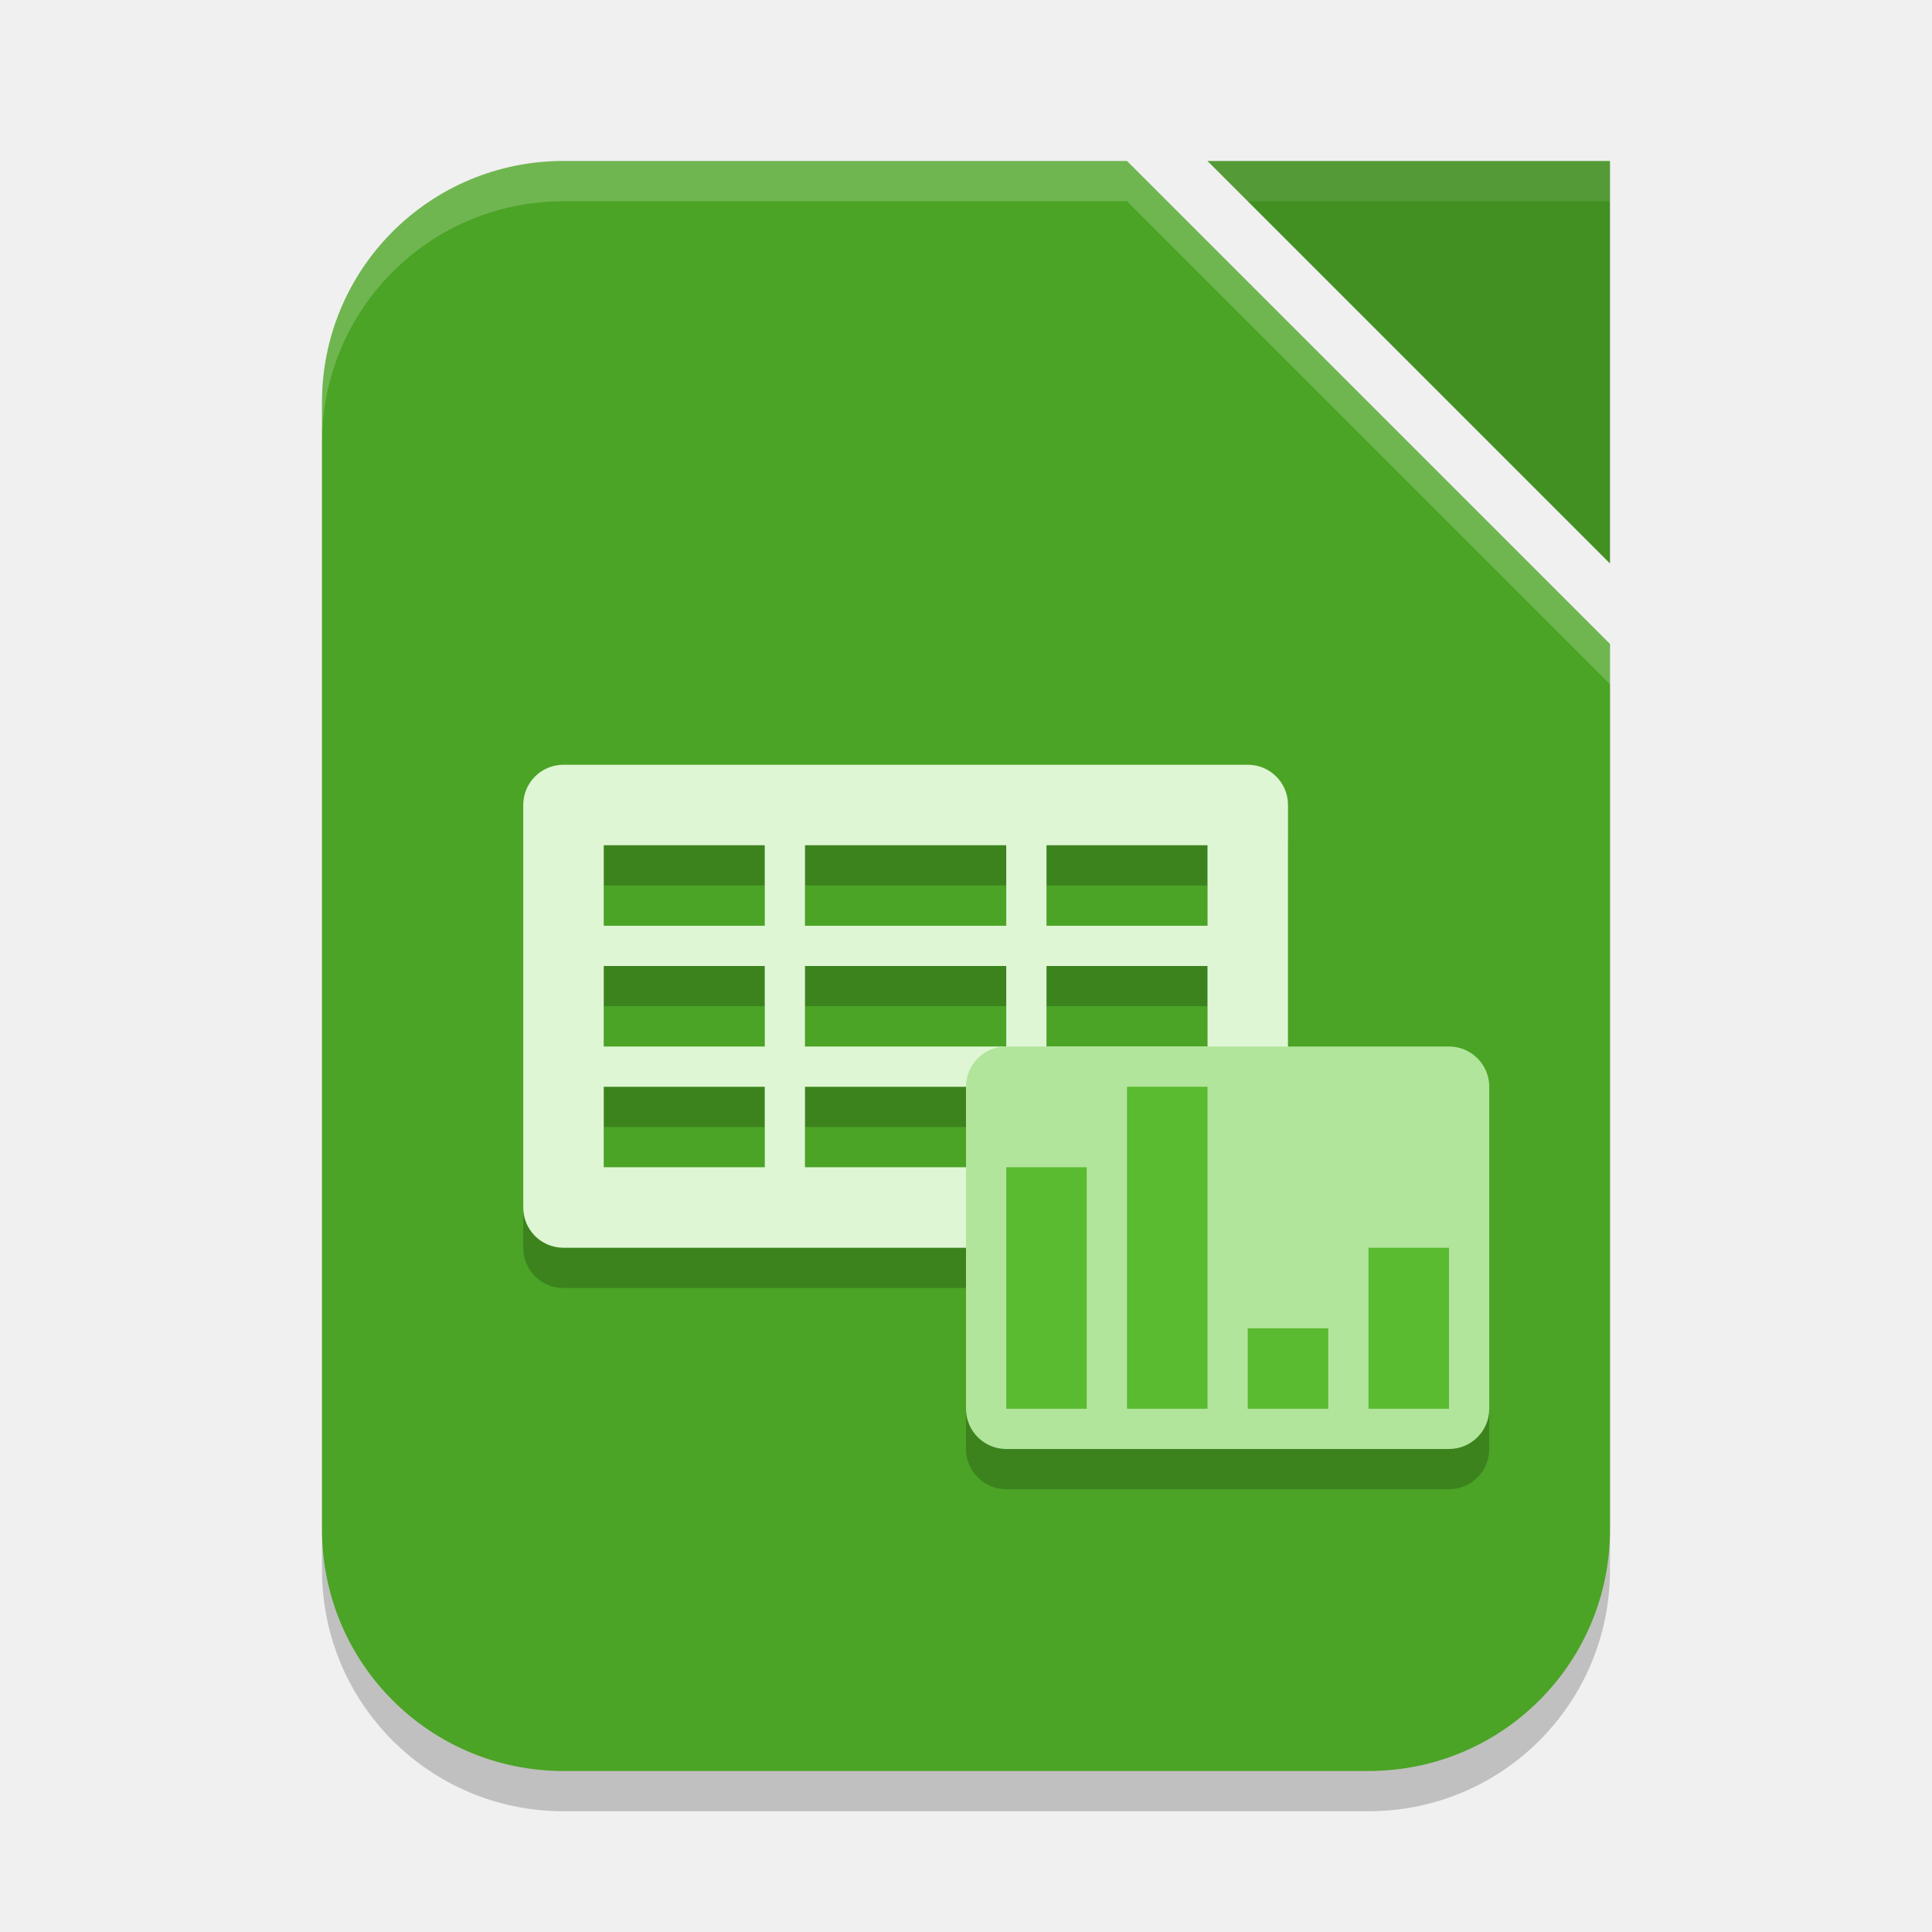
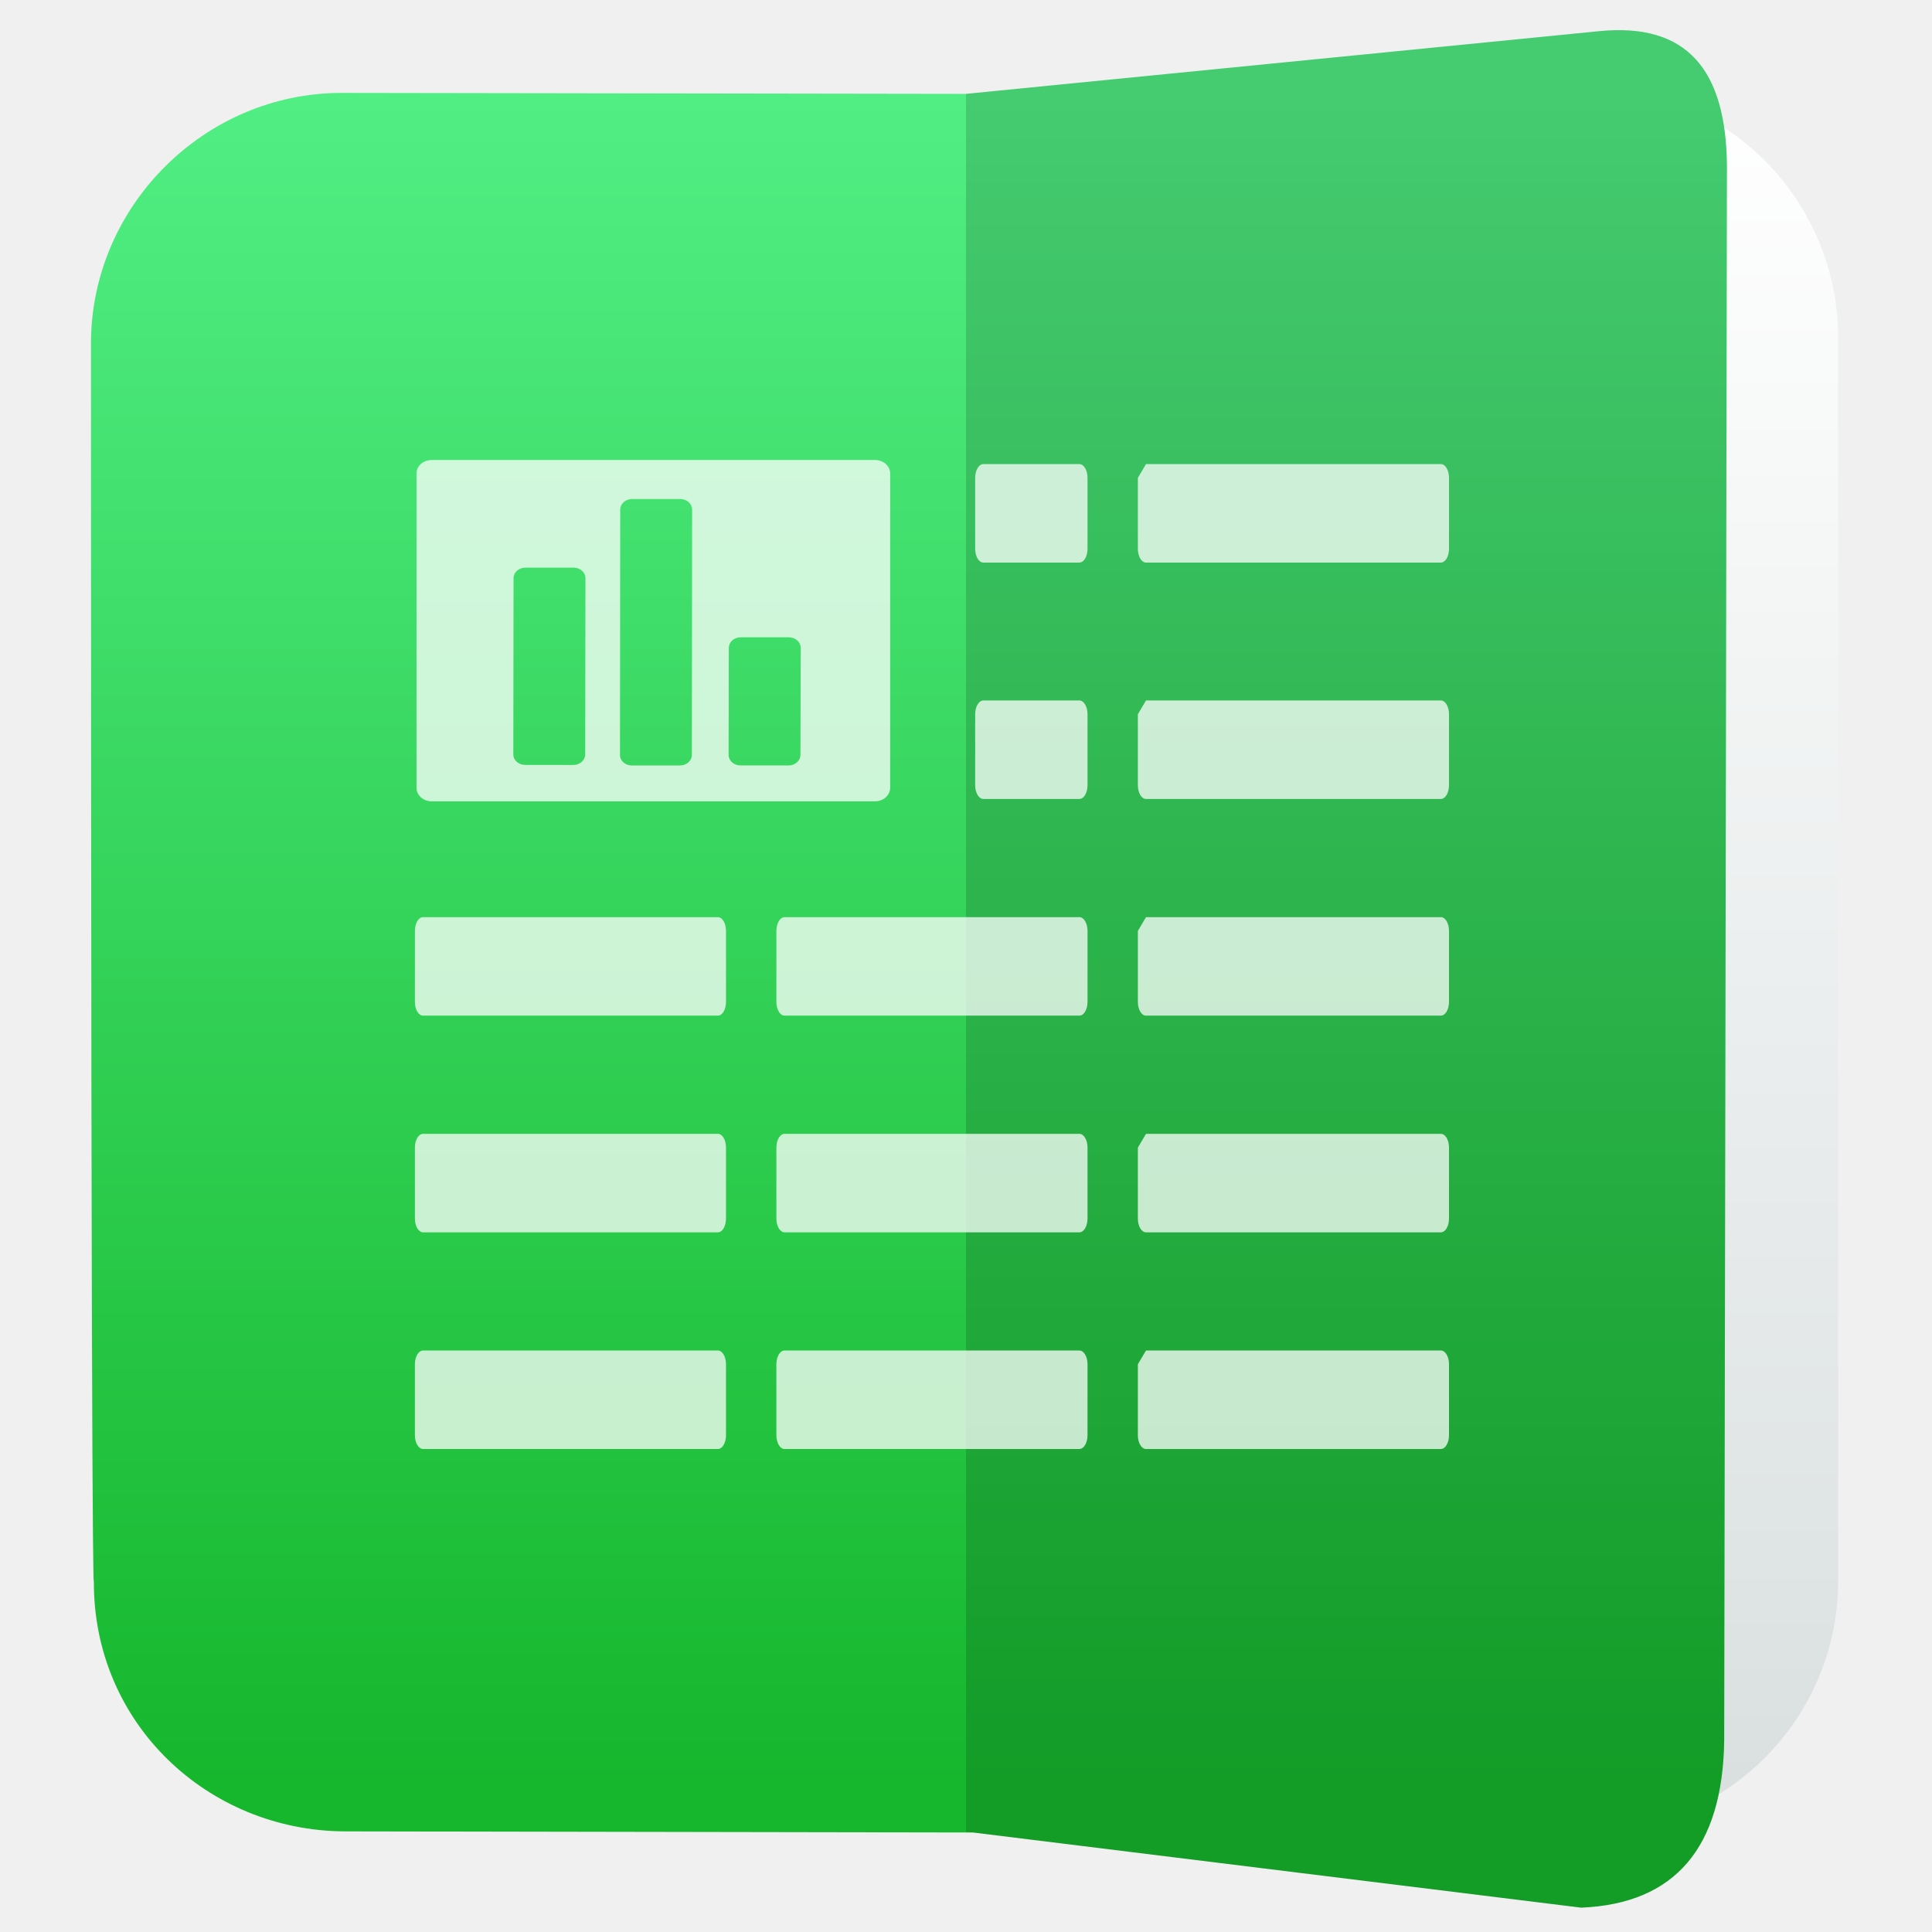
- <svg xmlns="http://www.w3.org/2000/svg" width="48" height="48" version="1.1">
-   <path style="opacity:0.2" d="M 14,5 H 28 L 40,17 V 39 C 40,42.32 37.32,45 34,45 H 14 C 10.68,45 8,42.32 8,39 V 11 C 8,7.68 10.68,5 14,5 Z" />
-   <path style="fill:#4ba425" d="m 14,4 h 14 l 12,12 v 22 c 0,3.32 -2.68,6 -6,6 H 14 C 10.68,44 8,41.32 8,38 V 10 C 8,6.68 10.68,4 14,4 Z" />
-   <rect style="opacity:0.2" width="13" height="10" x="24" y="27" rx="1" />
-   <path style="fill:#419021" d="M 30,4 H 40 V 14 Z" />
-   <path style="opacity:0.2" d="M 14,20 C 13.446,20 13,20.446 13,21 V 31 C 13,31.554 13.446,32 14,32 H 31 C 31.554,32 32,31.554 32,31 V 21 C 32,20.446 31.554,20 31,20 Z M 15,22 H 19 V 24 H 15 Z M 20,22 H 25 V 24 H 20 Z M 26,22 H 30 V 24 H 26 Z M 15,25 H 19 V 27 H 15 Z M 20,25 H 25 V 27 H 20 Z M 26,25 H 30 V 27 H 26 Z M 15,28 H 19 V 30 H 15 Z M 20,28 H 25 V 30 H 20 Z M 26,28 H 30 V 30 H 26 Z" />
-   <path style="fill:#dff6d4" d="M 14,19 C 13.446,19 13,19.446 13,20 V 30 C 13,30.554 13.446,31 14,31 H 31 C 31.554,31 32,30.554 32,30 V 20 C 32,19.446 31.554,19 31,19 Z M 15,21 H 19 V 23 H 15 Z M 20,21 H 25 V 23 H 20 Z M 26,21 H 30 V 23 H 26 Z M 15,24 H 19 V 26 H 15 Z M 20,24 H 25 V 26 H 20 Z M 26,24 H 30 V 26 H 26 Z M 15,27 H 19 V 29 H 15 Z M 20,27 H 25 V 29 H 20 Z M 26,27 H 30 V 29 H 26 Z" />
-   <rect style="fill:#b1e59b" width="13" height="10" x="24" y="26" rx="1" />
-   <path style="fill:#5aba30" d="m 28,27 v 8 h 2 v -8 z m -3,2 v 6 h 2 v -6 z m 6,4 v 2 h 2 v -2 z m 3,-2 v 4 h 2 v -4 z" />
-   <path style="fill:#ffffff;opacity:0.2" d="M 14 4 C 10.68 4 8 6.68 8 10 L 8 11 C 8 7.68 10.68 5 14 5 L 28 5 L 40 17 L 40 16 L 28 4 L 14 4 z" />
-   <path style="fill:#ffffff;opacity:0.1" d="M 30 4 L 31 5 L 40 5 L 40 4 L 30 4 z" />
+ <svg xmlns="http://www.w3.org/2000/svg" clip-rule="evenodd" fill-rule="evenodd" stroke-linejoin="round" stroke-miterlimit="2" viewBox="0 0 48 48">
+   <linearGradient id="a" x2="1" gradientTransform="matrix(-.00109739 -43.1476 43.1476 -.00109739 135.008 45.3606)" gradientUnits="userSpaceOnUse">
+     <stop stop-color="#d9dfdf" offset="0" />
+     <stop stop-color="#ffffff" offset="1" />
+   </linearGradient>
+   <linearGradient id="b" x2="1" gradientTransform="matrix(0 -42.321 41.8942 0 135.672 44.5074)" gradientUnits="userSpaceOnUse">
+     <stop stop-color="#16b72d" offset="0" />
+     <stop stop-color="#51ee84" offset="1" />
+   </linearGradient>
+   <path d="m35.071 2.164h4.369c3.438 0 6.228 2.79 6.228 6.228v30.88c0 3.438-2.79 6.228-6.228 6.228h-9.129v-43.319l4.76-.017z" fill="url(#a)" />
+   <path d="m24 2.332 15.714-1.556c2.209-.225 3.174.967 3.191 3.355l-.068 39.119c-.04 2.656-1.222 4.047-3.552 4.145l-15.105-1.867-15.62-.028c-3.388-.018-6.252-2.672-6.228-6.228 0 0-.072 1.829-.072-30.736 0-3.41 2.818-6.228 6.228-6.228z" fill="url(#b)" />
+   <path d="m42.837 43.25c-.04 2.656-1.222 4.047-3.552 4.145l-15.285-1.888v-43.175l15.714-1.556c2.209-.225 3.174.967 3.191 3.355z" fill-opacity=".15" />
+   <path d="m26.816 36h-7.324c-.113 0-.203-.153-.203-.342v-1.763c0-.189.09-.342.203-.342h7.324c.113 0 .203.153.203.342v1.763c0 .189-.09.342-.203.342zm-8.98 0h-7.326c-.112 0-.202-.153-.202-.342v-1.763c0-.189.09-.342.202-.342h7.326c.111 0 .201.153.201.342v1.763c0 .189-.09.342-.201.342zm10.636-2.447h7.325c.113 0 .203.153.203.342v1.763c0 .189-.09.342-.203.342h-7.325c-.112 0-.202-.153-.202-.342v-1.763zm-10.636-2.936h-7.326c-.112 0-.202-.153-.202-.343v-1.762c0-.19.09-.342.202-.342h7.326c.111 0 .201.152.201.342v1.762c0 .19-.09.343-.201.343zm8.98 0h-7.324c-.113 0-.203-.153-.203-.343v-1.762c0-.19.09-.342.203-.342h7.324c.113 0 .203.152.203.342v1.762c0 .19-.09.343-.203.343zm1.656-2.447h7.325c.113 0 .203.152.203.342v1.762c0 .19-.09.343-.203.343h-7.325c-.112 0-.202-.153-.202-.343v-1.762zm-10.636-2.937h-7.326c-.112 0-.202-.152-.202-.342v-1.762c0-.19.09-.343.202-.343h7.326c.111 0 .201.153.201.343v1.762c0 .19-.09.342-.201.342zm8.98 0h-7.324c-.113 0-.203-.152-.203-.342v-1.762c0-.19.09-.343.203-.343h7.324c.113 0 .203.153.203.343v1.762c0 .19-.09.342-.203.342zm1.656-2.447h7.325c.113 0 .203.153.203.343v1.762c0 .19-.09.342-.203.342h-7.325c-.112 0-.202-.152-.202-.342v-1.762zm-6.734-11.358c.209 0 .378.149.378.336v7.809c0 .186-.169.336-.378.336h-11.013c-.209 0-.377-.15-.377-.336v-7.809c0-.187.168-.336.377-.336zm5.078 8.422h-2.385c-.112 0-.203-.153-.203-.342v-1.763c0-.189.091-.342.203-.342h2.385c.113 0 .203.153.203.342v1.763c0 .189-.09.342-.203.342zm1.656-2.447h7.325c.113 0 .203.153.203.342v1.763c0 .189-.09.342-.203.342h-7.325c-.112 0-.202-.153-.202-.342v-1.763zm-12.769-5.005c-.162 0-.294.118-.294.261l-.006 6.097c-.001.146.13.262.294.262h1.197c.163 0 .294-.118.295-.261l.006-6.097c0-.144-.131-.262-.294-.262zm2.698 3.436c-.163 0-.294.118-.294.262l-.005 2.659c-.001.144.13.261.292.262h1.199c.162 0 .293-.117.294-.262l.006-2.659c0-.144-.131-.262-.294-.262zm-5.348-1.731h1.198c.163 0 .294.116.294.262l-.006 4.378c0 .144-.132.262-.294.262l-1.198-.001c-.163 0-.294-.116-.294-.262l.006-4.378c0-.145.132-.261.294-.261zm15.419-2.573h7.325c.113 0 .203.153.203.343v1.762c0 .19-.09.342-.203.342h-7.325c-.112 0-.202-.152-.202-.342v-1.762zm-1.656 2.447h-2.385c-.112 0-.203-.152-.203-.342v-1.762c0-.19.091-.343.203-.343h2.385c.113 0 .203.153.203.343v1.762c0 .19-.09.342-.203.342z" fill="#ffffff" fill-opacity=".75" />
</svg>
